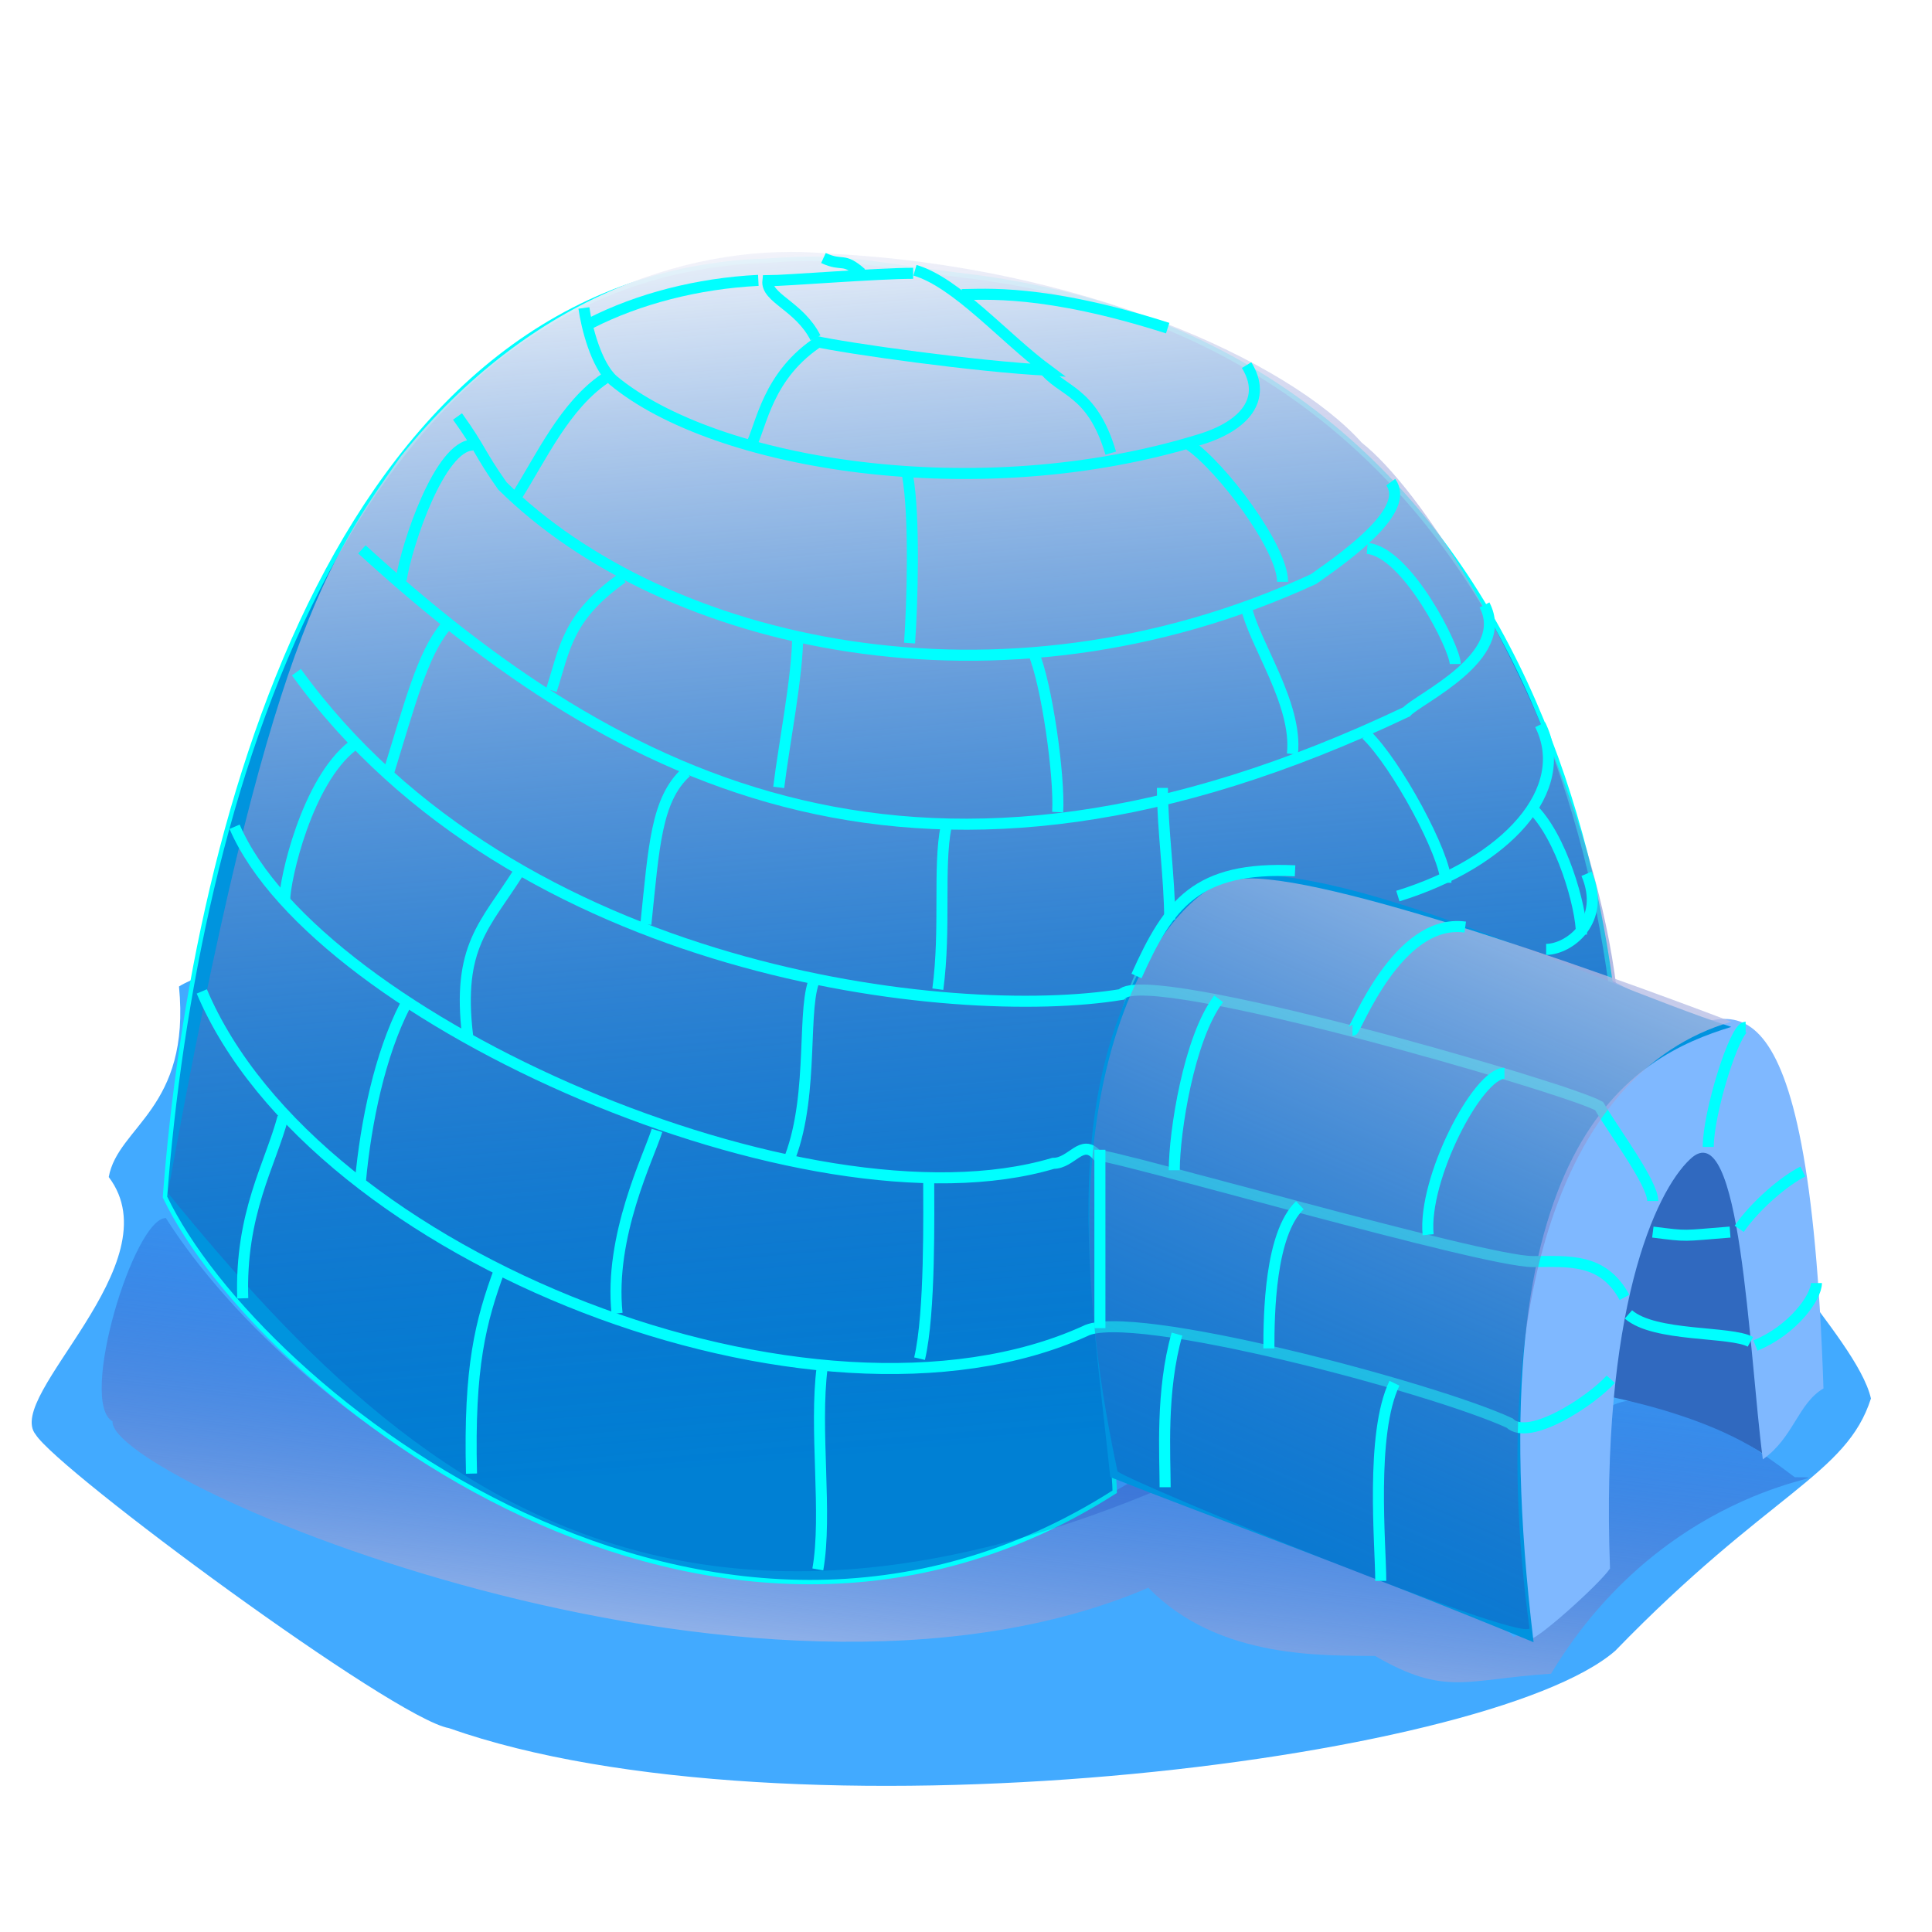
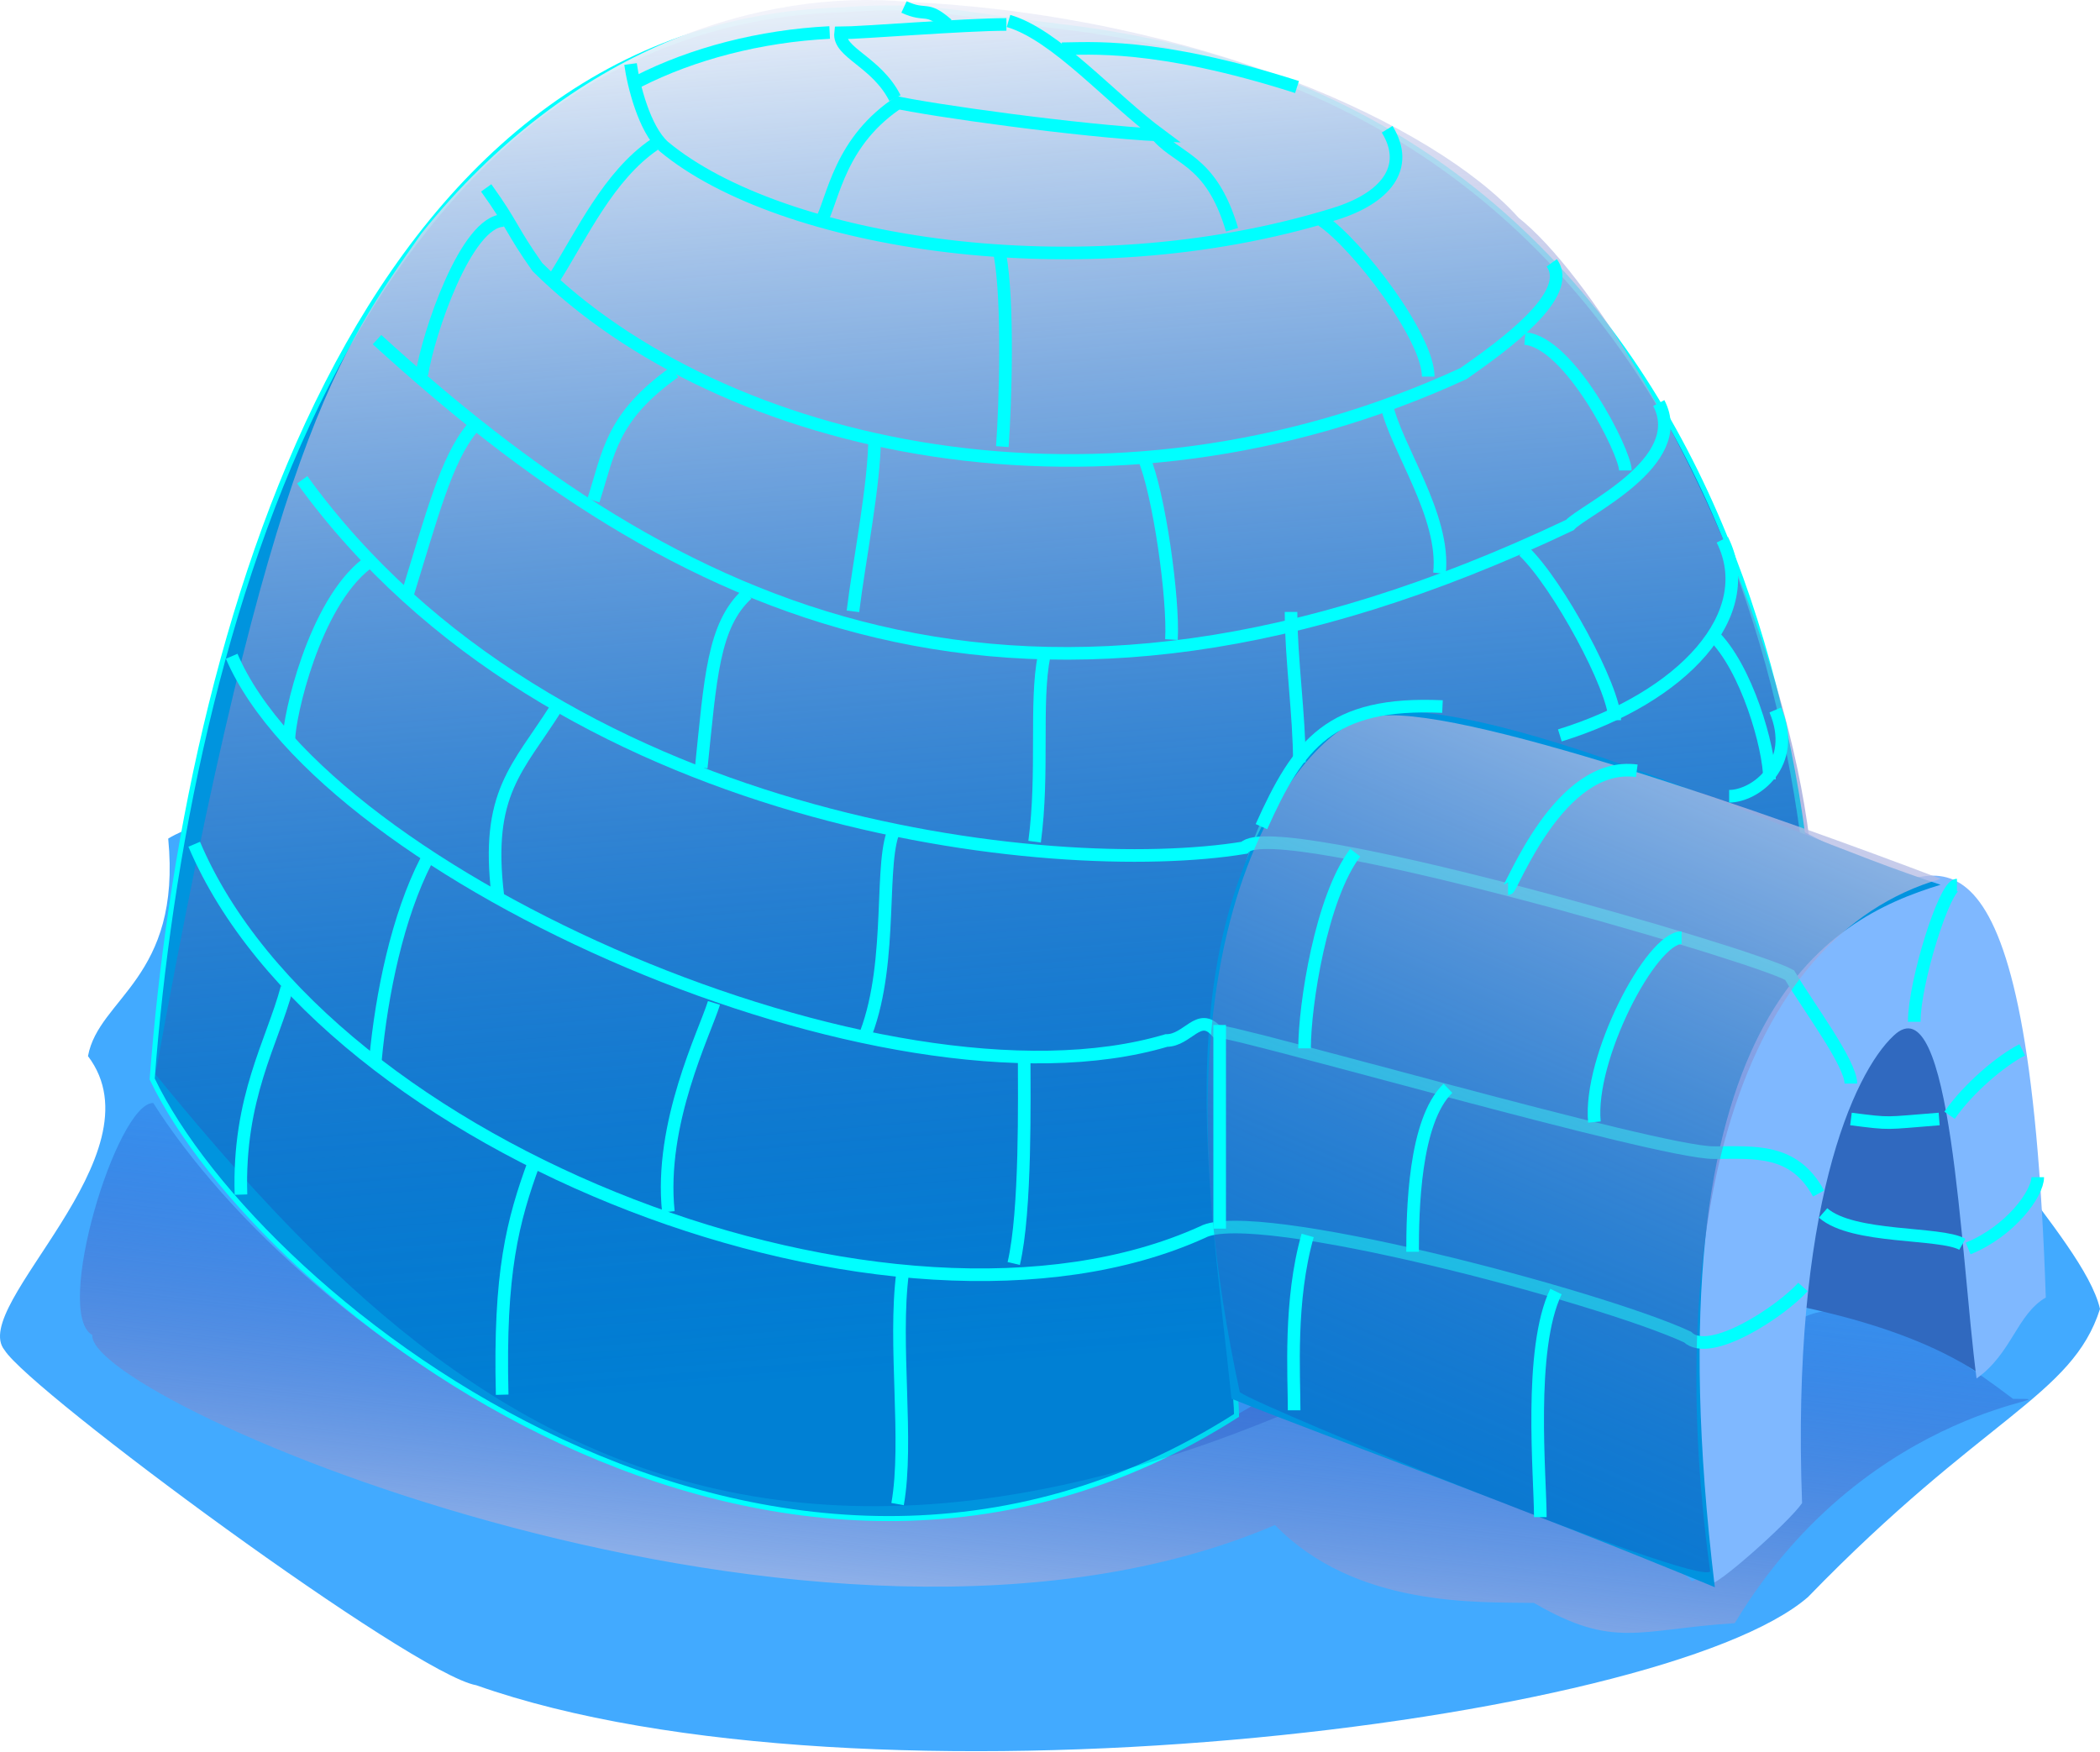
- <svg xmlns="http://www.w3.org/2000/svg" xmlns:xlink="http://www.w3.org/1999/xlink" height="437.5" id="svg32" version="1.0" width="437.5" x="0" y="0">
+ <svg xmlns="http://www.w3.org/2000/svg" xmlns:xlink="http://www.w3.org/1999/xlink" height="106.754" id="svg32" version="1.0" width="128" x="0" y="0">
  <defs id="defs34">
    <linearGradient id="linearGradient129">
      <stop id="stop130" offset="0" style="stop-color:#0017a2;stop-opacity:0.165;" />
      <stop id="stop131" offset="1" style="stop-color:#ffffff;stop-opacity:1;" />
    </linearGradient>
-     <linearGradient id="linearGradient132" x1="0.412" x2="0.325" xlink:href="#linearGradient129" y1="0.914" y2="-3.90625e-2" />
-     <linearGradient id="linearGradient142" x1="-0.117" x2="0.423" xlink:href="#linearGradient129" y1="0.969" y2="-0.5" />
-     <linearGradient id="linearGradient71" x1="0.476" x2="5.11181988e-2" xlink:href="#linearGradient129" y1="0.157" y2="1.147" />
+     <linearGradient id="linearGradient132" x1="165.306" x2="138.252" xlink:href="#linearGradient129" y1="346.497" y2="47.619" gradientTransform="scale(1.049553,0.9527867)" gradientUnits="userSpaceOnUse" />
+     <linearGradient id="linearGradient142" x1="248.281" x2="333.287" xlink:href="#linearGradient129" y1="336.286" y2="105.362" gradientTransform="scale(0.9248474,1.08126)" gradientUnits="userSpaceOnUse" />
+     <linearGradient id="linearGradient71" x1="107.958" x2="22.31" xlink:href="#linearGradient129" y1="560.437" y2="760.156" gradientTransform="scale(1.917527,0.521505)" gradientUnits="userSpaceOnUse" />
  </defs>
-   <path d="M 40.535 223.385 C 43.221 251.118 26.728 254.973 24.624 266.536 C 39.492 286.159 0.881 316.059 8.077 324.85 C 13.186 333.042 89.149 389.143 101.634 391.325 C 178.084 418.346 336.731 399.034 365.759 373.832 C 400.545 337.951 418.135 334.06 423.673 316.686 C 420.394 302.278 389.645 275.396 396.307 264.205 C 390.756 251.492 366.831 252.809 372.122 225.718 C 355.354 216.939 368.846 225.661 356.847 209.391 C 352.364 207.337 351.196 189.564 346.664 189.564 C 305.785 139.281 106.313 155.744 64.084 197.729 C 58.06 219.68 47.573 219.087 40.535 223.385 z " id="path19" style="font-size:12;fill:#42aaff;fill-opacity:1;fill-rule:evenodd;" />
-   <path d="M 37.561 275.82 C 30.327 275.82 17.681 317.471 25.476 321.855 C 24.545 335.115 170.537 397.857 260.041 359.547 C 275.99 375.931 300.25 374.806 311.405 374.995 C 327.32 384.246 332.027 380.247 351.231 379.011 C 378.314 334.119 421.432 334.522 406.439 334.522 C 336.826 281.776 363.73 364.49 342.717 370.67 C 334.868 361.842 271.276 341.797 257.295 334.829 C 160.624 394.149 65.875 320.619 37.561 275.82 z " id="path70" style="font-size:12;fill:url(#linearGradient71);fill-opacity:1;fill-rule:evenodd;" />
-   <path d="M 354.949 314.215 C 356.669 310.344 363.929 254.151 368.758 254.151 C 405.419 245.682 400.061 323.663 400.061 329.748 C 381.196 316.795 349.494 314.215 354.949 314.215 z " id="path133" style="font-size:12;fill:#3069bf;fill-opacity:1;fill-rule:evenodd;" />
-   <path d="M 561.553 310.1 C 562.433 310.1 563.313 310.1 564.192 310.1 " id="path57" style="font-size:12;fill:none;fill-opacity:1;fill-rule:evenodd;stroke:#000000;" />
-   <path d="M 37.357 271.068 C 44.029 183.062 77.791 61.796 174.015 59.015 C 191.028 57.673 196.952 59.831 218.267 62.397 C 353.972 78.659 372.313 219.796 366.134 279.409 C 351.302 295.178 351.302 296.022 336.47 304.435 C 331.526 266.386 314.222 188.714 277.142 201.554 C 235.123 212.671 252.422 324.911 252.422 337.803 C 160.957 396.195 58.664 315.558 37.357 271.068 z " id="path58" style="font-size:12;fill:#0094de;fill-opacity:1;fill-rule:evenodd;stroke:#00ffff;stroke-width:0.993;" />
-   <path d="M 90.776 103.334 C 74.503 126.496 60.593 145.019 38.009 270.141 C 96.866 342.11 172.232 412.232 351.321 286.632 C 395.603 240.375 335.598 121.894 308.357 100.228 C 291.767 81.75 244.826 60.184 187.443 57.424 C 158.022 54.677 120.397 66.384 90.776 103.334 z " id="path128" style="font-size:12;fill:url(#linearGradient132);fill-opacity:1;fill-rule:evenodd;" />
-   <path d="M 364.583 355.196 C 362.427 296.803 374.81 269.924 382.711 262.51 C 394.234 251.401 395.955 305.762 399.19 330.478 C 406.182 325.535 407.148 317.802 412.924 314.414 C 409.627 214.616 391.24 229.436 377.767 234.704 C 351.924 246.161 334.095 314.43 346.455 370.953 C 346.455 372.806 362.111 358.904 364.583 355.196 z " id="path62" style="font-size:12;fill:#7fb8ff;fill-opacity:1;fill-rule:evenodd;" />
-   <path d="M 251.42 334.495 C 272.347 342.837 307.726 355.53 347.279 371.879 C 333.576 258.116 369.78 239.337 392.049 232.541 C 357.938 221.418 297.552 191.142 273.118 199.483 C 236.914 235.631 246.476 287.226 251.42 334.495 z " id="path61" style="font-size:12;fill:#0093df;fill-opacity:1;fill-rule:evenodd;" />
-   <path d="M 45.694 224.508 C 71.417 285.199 184.671 329.073 245.649 301.457 C 255.668 295.934 324.661 314.276 341.846 322.244 C 346.284 326.546 360.463 317.127 364.759 312.323 " id="path80" style="font-size:12;fill:none;fill-opacity:1;fill-rule:evenodd;stroke:#00ffff;stroke-width:2.5;" />
-   <path d="M 53.126 187.216 C 71.804 230.711 182.756 280.005 238.511 263.436 C 242.742 263.436 244.939 257.691 248.398 261.583 C 252.968 261.583 335.841 285.681 347.085 285.681 C 355.234 285.681 362.952 284.795 367.861 293.786 " id="path81" style="font-size:12;fill:none;fill-opacity:1;fill-rule:evenodd;stroke:#00ffff;stroke-width:2.5;" />
-   <path d="M 67.117 152.213 C 116.833 220.989 216.254 231.411 253.956 225.198 C 259.487 218.635 354.745 246.302 362.11 250.46 C 365.731 256.604 374.26 267.913 374.26 271.976 " id="path82" style="font-size:12;fill:none;fill-opacity:1;fill-rule:evenodd;stroke:#00ffff;stroke-width:2.5;" />
-   <path d="M 81.949 124.407 C 140.649 178.007 209.273 213.062 318.522 161.188 C 321.151 158.232 342.302 148.743 336.164 136.986 " id="path83" style="font-size:12;fill:none;fill-opacity:1;fill-rule:evenodd;stroke:#00ffff;stroke-width:2.5;" />
-   <path d="M 316.547 202.915 C 341.103 195.321 356.132 178.836 348.767 164.102 " id="path84" style="font-size:12;fill:none;fill-opacity:1;fill-rule:evenodd;stroke:#00ffff;stroke-width:2.5;" />
-   <path d="M 103.602 94.312 C 109.051 101.906 108.397 102.418 113.75 110.012 C 150.141 146.046 226.254 163.94 297.451 131.132 C 305.596 125.422 319.44 115.394 314.933 109.18 " id="path86" style="font-size:12;fill:none;fill-opacity:1;fill-rule:evenodd;stroke:#00ffff;stroke-width:2.5;" />
-   <path d="M 132.231 69.741 C 132.796 73.884 134.962 82.679 138.857 86.131 C 161.906 105.307 221.493 115.066 271.823 99.505 C 281.953 96.394 286.968 90.274 282.292 82.68 " id="path87" style="font-size:12;fill:none;fill-opacity:1;fill-rule:evenodd;stroke:#00ffff;stroke-width:2.5;" />
-   <path d="M 54.968 294.004 C 54.354 274.717 61.21 263.792 64.083 252.965 " id="path88" style="font-size:12;fill:none;fill-opacity:1;fill-rule:evenodd;stroke:#00ffff;stroke-width:2.5;" />
-   <path d="M 91.712 227.743 C 86.036 238.788 82.859 254.095 81.632 267.323 " id="path89" style="font-size:12;fill:none;fill-opacity:1;fill-rule:evenodd;stroke:#00ffff;stroke-width:2.5;" />
-   <path d="M 113.137 287.498 C 108.84 299.227 106.158 309.424 106.772 333.698 " id="path90" style="font-size:12;fill:none;fill-opacity:1;fill-rule:evenodd;stroke:#00ffff;stroke-width:2.5;" />
-   <path d="M 186.194 309.523 C 184.352 323.606 187.403 342.967 185.195 355.394 " id="path91" style="font-size:12;fill:none;fill-opacity:1;fill-rule:evenodd;stroke:#00ffff;stroke-width:2.5;" />
-   <path d="M 214.244 187.139 C 212.403 196.53 214.211 210.224 212.37 223.997 " id="path98" style="font-size:12;fill:none;fill-opacity:1;fill-rule:evenodd;stroke:#00ffff;stroke-width:2.5;" />
-   <path d="M 155.37 174.853 C 148.604 181.067 148.098 191.531 146.256 209.309 " id="path99" style="font-size:12;fill:none;fill-opacity:1;fill-rule:evenodd;stroke:#00ffff;stroke-width:2.5;" />
-   <path d="M 100.76 142.036 C 95.661 148.249 92.872 159.191 87.962 175.073 " id="path100" style="font-size:12;fill:none;fill-opacity:1;fill-rule:evenodd;stroke:#00ffff;stroke-width:2.5;" />
-   <path d="M 117.433 197.533 C 109.868 209.496 103.442 214.275 105.897 234.608 " id="path101" style="font-size:12;fill:none;fill-opacity:1;fill-rule:evenodd;stroke:#00ffff;stroke-width:2.5;" />
-   <path d="M 79.881 168.859 C 69.447 176.923 64.47 199.222 64.47 203.823 " id="path102" style="font-size:12;fill:none;fill-opacity:1;fill-rule:evenodd;stroke:#00ffff;stroke-width:2.5;" />
-   <path d="M 184.74 221.198 C 181.388 227.411 184.478 247.26 178.955 261.941 " id="path103" style="font-size:12;fill:none;fill-opacity:1;fill-rule:evenodd;stroke:#00ffff;stroke-width:2.5;" />
-   <path d="M 148.779 255.983 C 146.937 261.928 137.891 279.87 139.732 297.417 " id="path104" style="font-size:12;fill:none;fill-opacity:1;fill-rule:evenodd;stroke:#00ffff;stroke-width:2.5;" />
-   <path d="M 210.301 266.198 C 210.301 274.878 210.688 297.204 208.233 307.67 " id="path105" style="font-size:12;fill:none;fill-opacity:1;fill-rule:evenodd;stroke:#00ffff;stroke-width:2.5;" />
-   <path d="M 309.602 124.189 C 318.491 124.88 329.538 146.713 329.538 150.36 " id="path108" style="font-size:12;fill:none;fill-opacity:1;fill-rule:evenodd;stroke:#00ffff;stroke-width:2.5;" />
-   <path d="M 282.2 137.384 C 284.041 145.865 293.895 159.376 292.667 170.75 " id="path109" style="font-size:12;fill:none;fill-opacity:1;fill-rule:evenodd;stroke:#00ffff;stroke-width:2.5;" />
-   <path d="M 269.334 100.743 C 276.444 105.576 290.439 123.923 290.439 131.746 " id="path110" style="font-size:12;fill:none;fill-opacity:1;fill-rule:evenodd;stroke:#00ffff;stroke-width:2.5;" />
-   <path d="M 207.198 61.201 C 216.61 63.962 227.463 76.58 237.283 83.843 C 221.22 83.034 191.703 78.909 184.338 77.233 " id="path111" style="font-size:12;fill:none;fill-opacity:1;fill-rule:evenodd;stroke:#00ffff;stroke-width:2.5;" />
-   <path d="M 206.778 61.891 C 198.452 61.891 177.997 63.566 173.885 63.566 C 173.427 67.534 180.99 69.235 184.673 76.504 " id="path112" style="font-size:12;fill:none;fill-opacity:1;fill-rule:evenodd;stroke:#00ffff;stroke-width:2.5;" />
-   <path d="M 171.725 63.49 C 157.961 64.18 144.574 67.67 133.719 73.193 " id="path113" style="font-size:12;fill:none;fill-opacity:1;fill-rule:evenodd;stroke:#00ffff;stroke-width:2.5;" />
-   <path d="M 205.517 107.647 C 207.202 117.139 206.584 137.09 205.97 145.629 " id="path114" style="font-size:12;fill:none;fill-opacity:1;fill-rule:evenodd;stroke:#00ffff;stroke-width:2.5;" />
-   <path d="M 233.987 147.739 C 237.056 154.889 239.979 175.785 239.511 183.906 " id="path115" style="font-size:12;fill:none;fill-opacity:1;fill-rule:evenodd;stroke:#00ffff;stroke-width:2.5;" />
-   <path d="M 180.637 143.777 C 180.637 153.045 177.568 168.24 176.34 178.306 " id="path116" style="font-size:12;fill:none;fill-opacity:1;fill-rule:evenodd;stroke:#00ffff;stroke-width:2.5;" />
-   <path d="M 140.959 130.838 C 128.355 139.813 127.934 146.836 124.866 156.318 " id="path117" style="font-size:12;fill:none;fill-opacity:1;fill-rule:evenodd;stroke:#00ffff;stroke-width:2.5;" />
-   <path d="M 136.982 85.697 C 127.865 91.91 122.571 103.542 117.046 112.301 " id="path118" style="font-size:12;fill:none;fill-opacity:1;fill-rule:evenodd;stroke:#00ffff;stroke-width:2.5;" />
-   <path d="M 107.091 100.782 C 99.627 100.782 92.065 123.333 90.837 131.35 " id="path119" style="font-size:12;fill:none;fill-opacity:1;fill-rule:evenodd;stroke:#00ffff;stroke-width:2.5;" />
-   <path d="M 386.831 259.728 C 386.831 251.9 392.859 232.613 395.298 232.613 " id="path120" style="font-size:12;fill:none;fill-opacity:1;fill-rule:evenodd;stroke:#00ffff;stroke-width:2.5;" />
-   <path d="M 393.843 278.266 C 397.526 272.924 404.115 267.362 408.255 265.29 " id="path121" style="font-size:12;fill:none;fill-opacity:1;fill-rule:evenodd;stroke:#00ffff;stroke-width:2.5;" />
-   <path d="M 397.526 304.69 C 405.955 301.239 411.324 293.788 411.324 290.552 " id="path122" style="font-size:12;fill:none;fill-opacity:1;fill-rule:evenodd;stroke:#00ffff;stroke-width:2.5;" />
-   <path d="M 185.855 77.068 C 173.58 84.943 172.523 96.398 169.897 101.231 " id="path124" style="font-size:12;fill:none;fill-opacity:1;fill-rule:evenodd;stroke:#00ffff;stroke-width:2.5;" />
-   <path d="M 236.184 83.281 C 240.206 88.804 247.232 88.097 251.528 102.611 " id="path125" style="font-size:12;fill:none;fill-opacity:1;fill-rule:evenodd;stroke:#00ffff;stroke-width:2.5;" />
-   <path d="M 217.771 66.711 C 222.681 66.711 236.388 65.331 264.417 74.305 " id="path126" style="font-size:12;fill:none;fill-opacity:1;fill-rule:evenodd;stroke:#00ffff;stroke-width:2.5;" />
-   <path d="M 195.061 61.879 C 190.765 58.11 190.958 60.499 186.469 58.428 " id="path127" style="font-size:12;fill:none;fill-opacity:1;fill-rule:evenodd;stroke:#00ffff;stroke-width:2.5;" />
-   <path d="M 396.378 303.859 C 391.971 301.38 374.664 302.824 368.758 297.645 " id="path134" style="font-size:12;fill:none;fill-opacity:1;fill-rule:evenodd;stroke:#00ffff;stroke-width:2.5;" />
-   <path d="M 391.775 279.005 C 380.727 279.87 382.5 280.041 374.282 279.005 " id="path135" style="font-size:12;fill:none;fill-opacity:1;fill-rule:evenodd;stroke:#00ffff;stroke-width:2.5;" />
-   <path d="M 253.062 333.2 C 231.887 234.421 269.27 198.986 279.454 199.265 C 294.492 195.814 360.779 219.433 392.082 231.369 C 352.188 242.934 336.842 299.258 346.355 368.755 C 343.768 371.665 257.378 336.307 253.062 333.2 z " id="path141" style="font-size:12;fill:url(#linearGradient142);fill-opacity:1;fill-rule:evenodd;" />
-   <path d="M 350.121 214.985 C 355.289 214.985 363.853 208.588 359.269 197.867 " id="path85" style="font-size:12;fill:none;fill-opacity:1;fill-rule:evenodd;stroke:#00ffff;stroke-width:2.5;" />
-   <path d="M 266.526 302.108 C 262.843 315.012 263.844 329.696 263.844 336.781 " id="path92" style="font-size:12;fill:none;fill-opacity:1;fill-rule:evenodd;stroke:#00ffff;stroke-width:2.5;" />
-   <path d="M 315.773 313.231 C 310.25 324.658 312.67 349.943 312.67 357.976 " id="path93" style="font-size:12;fill:none;fill-opacity:1;fill-rule:evenodd;stroke:#00ffff;stroke-width:2.5;" />
-   <path d="M 294.349 272.923 C 287.598 279.426 287.337 297.445 287.337 305.344 " id="path94" style="font-size:12;fill:none;fill-opacity:1;fill-rule:evenodd;stroke:#00ffff;stroke-width:2.5;" />
-   <path d="M 340.687 243.045 C 334.615 243.045 322.172 267.009 323.4 279.609 " id="path95" style="font-size:12;fill:none;fill-opacity:1;fill-rule:evenodd;stroke:#00ffff;stroke-width:2.5;" />
-   <path d="M 275.96 226.182 C 269.209 235.066 265.913 256.423 265.913 264.997 " id="path96" style="font-size:12;fill:none;fill-opacity:1;fill-rule:evenodd;stroke:#00ffff;stroke-width:2.5;" />
-   <path d="M 331.799 209.934 C 316.454 207.822 307.027 233.341 306.272 233.341 " id="path97" style="font-size:12;fill:none;fill-opacity:1;fill-rule:evenodd;stroke:#00ffff;stroke-width:2.5;" />
-   <path d="M 263.23 178.421 C 263.23 187.745 264.879 198.935 264.879 208.26 " id="path106" style="font-size:12;fill:none;fill-opacity:1;fill-rule:evenodd;stroke:#00ffff;stroke-width:2.5;" />
-   <path d="M 309.374 166.353 C 316.126 172.783 327.435 193.601 327.435 199.899 " id="path107" style="font-size:12;fill:none;fill-opacity:1;fill-rule:evenodd;stroke:#00ffff;stroke-width:2.5;" />
-   <path d="M 346.814 182.923 C 353.566 189.353 358.124 205.338 358.124 211.636 " id="path123" style="font-size:12;fill:none;fill-opacity:1;fill-rule:evenodd;stroke:#00ffff;stroke-width:2.5;" />
-   <path d="M 249.073 300.753 C 249.073 294.01 249.073 267.268 249.073 260.365 " id="path136" style="font-size:12;fill:none;fill-opacity:1;fill-rule:evenodd;stroke:#00ffff;stroke-width:2.5;" />
-   <path d="M 257.359 221.013 C 264.724 204.582 271.011 196.159 293.265 197.195 " id="path140" style="font-size:12;fill:none;fill-opacity:1;fill-rule:evenodd;stroke:#00ffff;stroke-width:2.5;" />
+   <g id="g1062" transform="matrix(0.3073231,0,0,0.3073231,-2.204565,-17.53009)">
+     <path style="font-size:12px;fill:#42aaff;fill-opacity:1;fill-rule:evenodd" id="path19" d="m 40.535,223.385 c 2.686,27.733 -13.807,31.588 -15.911,43.151 14.868,19.622 -23.744,49.523 -16.547,58.313 5.109,8.193 81.072,64.293 93.557,66.476 76.45,27.021 235.096,7.708 264.125,-17.494 34.786,-35.881 52.377,-39.771 57.914,-57.146 -3.278,-14.408 -34.027,-41.29 -27.365,-52.481 -5.551,-12.713 -29.476,-11.396 -24.186,-38.486 -16.768,-8.78 -3.275,-0.057 -15.274,-16.328 -4.483,-2.054 -5.652,-19.827 -10.184,-19.827 -40.879,-50.283 -240.351,-33.82 -282.58,8.166 -6.024,21.95 -16.511,21.358 -23.549,25.656 z" />
+     <path style="font-size:12px;fill:url(#linearGradient71);fill-opacity:1;fill-rule:evenodd" id="path70" d="m 37.561,275.82 c -7.234,0 -19.88,41.651 -12.085,46.035 -0.93,13.26 145.061,76.003 234.565,37.692 15.949,16.384 40.209,15.259 51.364,15.448 15.915,9.252 20.622,5.252 39.826,4.016 27.083,-44.891 70.201,-44.489 55.208,-44.489 -69.613,-52.746 -42.709,29.968 -63.722,36.148 -7.848,-8.827 -71.441,-28.873 -85.422,-35.84 C 160.624,394.149 65.875,320.619 37.561,275.82 Z" />
+     <path style="font-size:12px;fill:#3069bf;fill-opacity:1;fill-rule:evenodd" id="path133" d="m 354.949,314.215 c 1.721,-3.871 8.981,-60.064 13.809,-60.064 36.661,-8.469 31.303,69.512 31.303,75.597 -18.865,-12.953 -50.567,-15.533 -45.113,-15.533 z" />
+     <path style="font-size:12px;fill:#0094de;fill-opacity:1;fill-rule:evenodd;stroke:#00ffff;stroke-width:0.993" id="path58" d="M 37.357,271.068 C 44.029,183.062 77.791,61.796 174.015,59.015 c 17.013,-1.342 22.937,0.815 44.252,3.382 135.704,16.262 154.046,157.399 147.867,217.012 -14.832,15.769 -14.832,16.613 -29.664,25.026 C 331.526,266.386 314.222,188.714 277.142,201.554 235.123,212.671 252.422,324.911 252.422,337.803 160.957,396.195 58.664,315.558 37.357,271.068 Z" />
+     <path style="font-size:12px;fill:url(#linearGradient132);fill-opacity:1;fill-rule:evenodd" id="path128" d="m 90.776,103.334 c -16.273,23.162 -30.182,41.685 -52.766,166.807 C 96.866,342.11 172.232,412.232 351.321,286.632 395.603,240.375 335.598,121.894 308.357,100.228 291.767,81.75 244.826,60.184 187.443,57.424 158.022,54.677 120.397,66.384 90.776,103.334 Z" />
+     <path style="font-size:12px;fill:#7fb8ff;fill-opacity:1;fill-rule:evenodd" id="path62" d="m 364.583,355.196 c -2.156,-58.393 10.227,-85.272 18.128,-92.686 11.523,-11.109 13.243,43.252 16.479,67.968 6.992,-4.944 7.958,-12.676 13.733,-16.064 -3.296,-99.798 -21.684,-84.978 -35.157,-79.71 -25.843,11.458 -43.672,79.726 -31.312,136.249 0,1.853 15.656,-12.049 18.128,-15.757 z" />
+     <path style="font-size:12px;fill:#0093df;fill-opacity:1;fill-rule:evenodd" id="path61" d="m 251.42,334.495 c 20.927,8.341 56.307,21.035 95.859,37.383 -13.703,-113.763 22.501,-132.542 44.77,-139.338 -34.111,-11.123 -94.497,-41.399 -118.931,-33.057 -36.204,36.148 -26.642,87.743 -21.698,135.012 z" />
+     <path style="font-size:12px;fill:none;fill-opacity:1;fill-rule:evenodd;stroke:#00ffff;stroke-width:2.5" id="path80" d="m 45.694,224.508 c 25.723,60.691 138.977,104.565 199.955,76.949 10.02,-5.523 79.012,12.819 96.198,20.787 4.438,4.302 18.616,-5.117 22.913,-9.922" />
+     <path style="font-size:12px;fill:none;fill-opacity:1;fill-rule:evenodd;stroke:#00ffff;stroke-width:2.5" id="path81" d="m 53.126,187.216 c 18.677,43.494 129.63,92.789 185.384,76.22 4.232,0 6.428,-5.745 9.887,-1.853 4.57,0 87.444,24.098 98.687,24.098 8.149,0 15.866,-0.886 20.776,8.105" />
+     <path style="font-size:12px;fill:none;fill-opacity:1;fill-rule:evenodd;stroke:#00ffff;stroke-width:2.5" id="path82" d="m 67.117,152.213 c 49.715,68.776 149.137,79.198 186.839,72.985 5.531,-6.563 100.789,21.103 108.154,25.262 3.621,6.144 12.149,17.453 12.149,21.516" />
+     <path style="font-size:12px;fill:none;fill-opacity:1;fill-rule:evenodd;stroke:#00ffff;stroke-width:2.5" id="path83" d="m 81.949,124.407 c 58.699,53.599 127.323,88.654 236.573,36.781 2.628,-2.956 23.779,-12.445 17.641,-24.202" />
+     <path style="font-size:12px;fill:none;fill-opacity:1;fill-rule:evenodd;stroke:#00ffff;stroke-width:2.5" id="path84" d="m 316.547,202.915 c 24.556,-7.594 39.584,-24.079 32.219,-38.813" />
+     <path style="font-size:12px;fill:none;fill-opacity:1;fill-rule:evenodd;stroke:#00ffff;stroke-width:2.5" id="path86" d="m 103.602,94.312 c 5.449,7.594 4.796,8.106 10.149,15.701 36.39,36.034 112.504,53.928 183.701,21.119 8.144,-5.709 21.988,-15.738 17.482,-21.952" />
+     <path style="font-size:12px;fill:none;fill-opacity:1;fill-rule:evenodd;stroke:#00ffff;stroke-width:2.5" id="path87" d="m 132.231,69.741 c 0.565,4.143 2.731,12.938 6.626,16.39 23.049,19.176 82.636,28.936 132.966,13.374 10.13,-3.111 15.145,-9.23 10.469,-16.825" />
+     <path style="font-size:12px;fill:none;fill-opacity:1;fill-rule:evenodd;stroke:#00ffff;stroke-width:2.5" id="path88" d="m 54.968,294.004 c -0.614,-19.287 6.242,-30.212 9.115,-41.038" />
+     <path style="font-size:12px;fill:none;fill-opacity:1;fill-rule:evenodd;stroke:#00ffff;stroke-width:2.5" id="path89" d="M 91.712,227.743 C 86.036,238.788 82.859,254.095 81.632,267.323" />
+     <path style="font-size:12px;fill:none;fill-opacity:1;fill-rule:evenodd;stroke:#00ffff;stroke-width:2.5" id="path90" d="m 113.137,287.498 c -4.296,11.729 -6.979,21.926 -6.365,46.2" />
+     <path style="font-size:12px;fill:none;fill-opacity:1;fill-rule:evenodd;stroke:#00ffff;stroke-width:2.5" id="path91" d="m 186.194,309.523 c -1.841,14.082 1.209,33.444 -0.999,45.871" />
+     <path style="font-size:12px;fill:none;fill-opacity:1;fill-rule:evenodd;stroke:#00ffff;stroke-width:2.5" id="path98" d="m 214.244,187.139 c -1.841,9.391 -0.034,23.084 -1.874,36.858" />
+     <path style="font-size:12px;fill:none;fill-opacity:1;fill-rule:evenodd;stroke:#00ffff;stroke-width:2.5" id="path99" d="m 155.37,174.853 c -6.766,6.214 -7.272,16.677 -9.114,34.456" />
+     <path style="font-size:12px;fill:none;fill-opacity:1;fill-rule:evenodd;stroke:#00ffff;stroke-width:2.5" id="path100" d="m 100.76,142.036 c -5.098,6.213 -7.888,17.155 -12.798,33.036" />
+     <path style="font-size:12px;fill:none;fill-opacity:1;fill-rule:evenodd;stroke:#00ffff;stroke-width:2.5" id="path101" d="m 117.433,197.533 c -7.566,11.963 -13.991,16.742 -11.536,37.075" />
+     <path style="font-size:12px;fill:none;fill-opacity:1;fill-rule:evenodd;stroke:#00ffff;stroke-width:2.5" id="path102" d="m 79.881,168.859 c -10.434,8.064 -15.411,30.363 -15.411,34.965" />
+     <path style="font-size:12px;fill:none;fill-opacity:1;fill-rule:evenodd;stroke:#00ffff;stroke-width:2.5" id="path103" d="m 184.74,221.198 c -3.351,6.213 -0.261,26.063 -5.785,40.743" />
+     <path style="font-size:12px;fill:none;fill-opacity:1;fill-rule:evenodd;stroke:#00ffff;stroke-width:2.5" id="path104" d="m 148.779,255.983 c -1.841,5.944 -10.888,23.887 -9.046,41.434" />
+     <path style="font-size:12px;fill:none;fill-opacity:1;fill-rule:evenodd;stroke:#00ffff;stroke-width:2.5" id="path105" d="m 210.301,266.198 c 0,8.681 0.387,31.006 -2.068,41.472" />
+     <path style="font-size:12px;fill:none;fill-opacity:1;fill-rule:evenodd;stroke:#00ffff;stroke-width:2.5" id="path108" d="m 309.602,124.189 c 8.889,0.69 19.936,22.524 19.936,26.17" />
+     <path style="font-size:12px;fill:none;fill-opacity:1;fill-rule:evenodd;stroke:#00ffff;stroke-width:2.5" id="path109" d="m 282.2,137.384 c 1.841,8.481 11.695,21.993 10.467,33.366" />
+     <path style="font-size:12px;fill:none;fill-opacity:1;fill-rule:evenodd;stroke:#00ffff;stroke-width:2.5" id="path110" d="m 269.334,100.743 c 7.109,4.833 21.105,23.18 21.105,31.003" />
+     <path style="font-size:12px;fill:none;fill-opacity:1;fill-rule:evenodd;stroke:#00ffff;stroke-width:2.5" id="path111" d="m 207.198,61.201 c 9.413,2.761 20.265,15.379 30.085,22.643 -16.063,-0.809 -45.579,-4.934 -52.944,-6.61" />
+     <path style="font-size:12px;fill:none;fill-opacity:1;fill-rule:evenodd;stroke:#00ffff;stroke-width:2.5" id="path112" d="m 206.778,61.891 c -8.326,0 -28.781,1.675 -32.893,1.675 -0.458,3.968 7.105,5.669 10.788,12.938" />
+     <path style="font-size:12px;fill:none;fill-opacity:1;fill-rule:evenodd;stroke:#00ffff;stroke-width:2.5" id="path113" d="m 171.725,63.49 c -13.764,0.69 -27.151,4.18 -38.006,9.703" />
+     <path style="font-size:12px;fill:none;fill-opacity:1;fill-rule:evenodd;stroke:#00ffff;stroke-width:2.5" id="path114" d="m 205.517,107.647 c 1.686,9.492 1.068,29.443 0.453,37.982" />
+     <path style="font-size:12px;fill:none;fill-opacity:1;fill-rule:evenodd;stroke:#00ffff;stroke-width:2.5" id="path115" d="m 233.987,147.739 c 3.069,7.15 5.993,28.046 5.524,36.167" />
+     <path style="font-size:12px;fill:none;fill-opacity:1;fill-rule:evenodd;stroke:#00ffff;stroke-width:2.5" id="path116" d="m 180.637,143.777 c 0,9.268 -3.068,24.463 -4.296,34.529" />
+     <path style="font-size:12px;fill:none;fill-opacity:1;fill-rule:evenodd;stroke:#00ffff;stroke-width:2.5" id="path117" d="m 140.959,130.838 c -12.605,8.976 -13.025,15.999 -16.094,25.48" />
+     <path style="font-size:12px;fill:none;fill-opacity:1;fill-rule:evenodd;stroke:#00ffff;stroke-width:2.5" id="path118" d="m 136.982,85.697 c -9.117,6.213 -14.411,17.846 -19.935,26.604" />
+     <path style="font-size:12px;fill:none;fill-opacity:1;fill-rule:evenodd;stroke:#00ffff;stroke-width:2.5" id="path119" d="m 107.091,100.782 c -7.463,0 -15.025,22.551 -16.253,30.568" />
+     <path style="font-size:12px;fill:none;fill-opacity:1;fill-rule:evenodd;stroke:#00ffff;stroke-width:2.5" id="path120" d="m 386.831,259.728 c 0,-7.828 6.028,-27.115 8.467,-27.115" />
+     <path style="font-size:12px;fill:none;fill-opacity:1;fill-rule:evenodd;stroke:#00ffff;stroke-width:2.5" id="path121" d="m 393.843,278.266 c 3.683,-5.343 10.273,-10.905 14.412,-12.976" />
+     <path style="font-size:12px;fill:none;fill-opacity:1;fill-rule:evenodd;stroke:#00ffff;stroke-width:2.5" id="path122" d="m 397.526,304.69 c 8.429,-3.452 13.798,-10.903 13.798,-14.138" />
+     <path style="font-size:12px;fill:none;fill-opacity:1;fill-rule:evenodd;stroke:#00ffff;stroke-width:2.5" id="path124" d="m 185.855,77.068 c -12.275,7.876 -13.332,19.33 -15.958,24.163" />
+     <path style="font-size:12px;fill:none;fill-opacity:1;fill-rule:evenodd;stroke:#00ffff;stroke-width:2.5" id="path125" d="m 236.184,83.281 c 4.022,5.523 11.048,4.816 15.345,19.33" />
+     <path style="font-size:12px;fill:none;fill-opacity:1;fill-rule:evenodd;stroke:#00ffff;stroke-width:2.5" id="path126" d="m 217.771,66.711 c 4.91,0 18.617,-1.38 46.646,7.594" />
+     <path style="font-size:12px;fill:none;fill-opacity:1;fill-rule:evenodd;stroke:#00ffff;stroke-width:2.5" id="path127" d="m 195.061,61.879 c -4.296,-3.769 -4.104,-1.38 -8.592,-3.452" />
+     <path style="font-size:12px;fill:none;fill-opacity:1;fill-rule:evenodd;stroke:#00ffff;stroke-width:2.5" id="path134" d="m 396.378,303.859 c -4.407,-2.479 -21.714,-1.036 -27.62,-6.214" />
+     <path style="font-size:12px;fill:none;fill-opacity:1;fill-rule:evenodd;stroke:#00ffff;stroke-width:2.5" id="path135" d="m 391.775,279.005 c -11.048,0.865 -9.275,1.036 -17.492,0" />
+     <path style="font-size:12px;fill:url(#linearGradient142);fill-opacity:1;fill-rule:evenodd" id="path141" d="m 253.062,333.2 c -21.175,-98.779 16.208,-134.215 26.392,-133.935 15.038,-3.45 81.325,20.168 112.628,32.104 -39.894,11.565 -55.24,67.889 -45.726,137.386 -2.587,2.91 -88.978,-32.447 -93.293,-35.554 z" />
+     <path style="font-size:12px;fill:none;fill-opacity:1;fill-rule:evenodd;stroke:#00ffff;stroke-width:2.5" id="path85" d="m 350.121,214.985 c 5.168,0 13.732,-6.396 9.148,-17.118" />
+     <path style="font-size:12px;fill:none;fill-opacity:1;fill-rule:evenodd;stroke:#00ffff;stroke-width:2.5" id="path92" d="m 266.526,302.108 c -3.683,12.903 -2.683,27.588 -2.683,34.673" />
+     <path style="font-size:12px;fill:none;fill-opacity:1;fill-rule:evenodd;stroke:#00ffff;stroke-width:2.5" id="path93" d="m 315.773,313.231 c -5.524,11.427 -3.103,36.712 -3.103,44.745" />
+     <path style="font-size:12px;fill:none;fill-opacity:1;fill-rule:evenodd;stroke:#00ffff;stroke-width:2.5" id="path94" d="m 294.349,272.923 c -6.752,6.504 -7.012,24.522 -7.012,32.421" />
+     <path style="font-size:12px;fill:none;fill-opacity:1;fill-rule:evenodd;stroke:#00ffff;stroke-width:2.5" id="path95" d="m 340.687,243.045 c -6.072,0 -18.515,23.964 -17.287,36.564" />
+     <path style="font-size:12px;fill:none;fill-opacity:1;fill-rule:evenodd;stroke:#00ffff;stroke-width:2.5" id="path96" d="m 275.96,226.182 c -6.752,8.884 -10.048,30.241 -10.048,38.814" />
+     <path style="font-size:12px;fill:none;fill-opacity:1;fill-rule:evenodd;stroke:#00ffff;stroke-width:2.5" id="path97" d="m 331.799,209.934 c -15.345,-2.111 -24.772,23.408 -25.527,23.408" />
+     <path style="font-size:12px;fill:none;fill-opacity:1;fill-rule:evenodd;stroke:#00ffff;stroke-width:2.5" id="path106" d="m 263.23,178.421 c 0,9.324 1.649,20.514 1.649,29.839" />
+     <path style="font-size:12px;fill:none;fill-opacity:1;fill-rule:evenodd;stroke:#00ffff;stroke-width:2.5" id="path107" d="m 309.374,166.353 c 6.752,6.43 18.061,27.248 18.061,33.546" />
+     <path style="font-size:12px;fill:none;fill-opacity:1;fill-rule:evenodd;stroke:#00ffff;stroke-width:2.5" id="path123" d="m 346.814,182.923 c 6.752,6.43 11.309,22.415 11.309,28.713" />
+     <path style="font-size:12px;fill:none;fill-opacity:1;fill-rule:evenodd;stroke:#00ffff;stroke-width:2.5" id="path136" d="m 249.073,300.753 c 0,-6.743 0,-33.485 0,-40.388" />
+     <path style="font-size:12px;fill:none;fill-opacity:1;fill-rule:evenodd;stroke:#00ffff;stroke-width:2.5" id="path140" d="m 257.359,221.013 c 7.365,-16.432 13.652,-24.854 35.906,-23.819" />
+   </g>
</svg>
